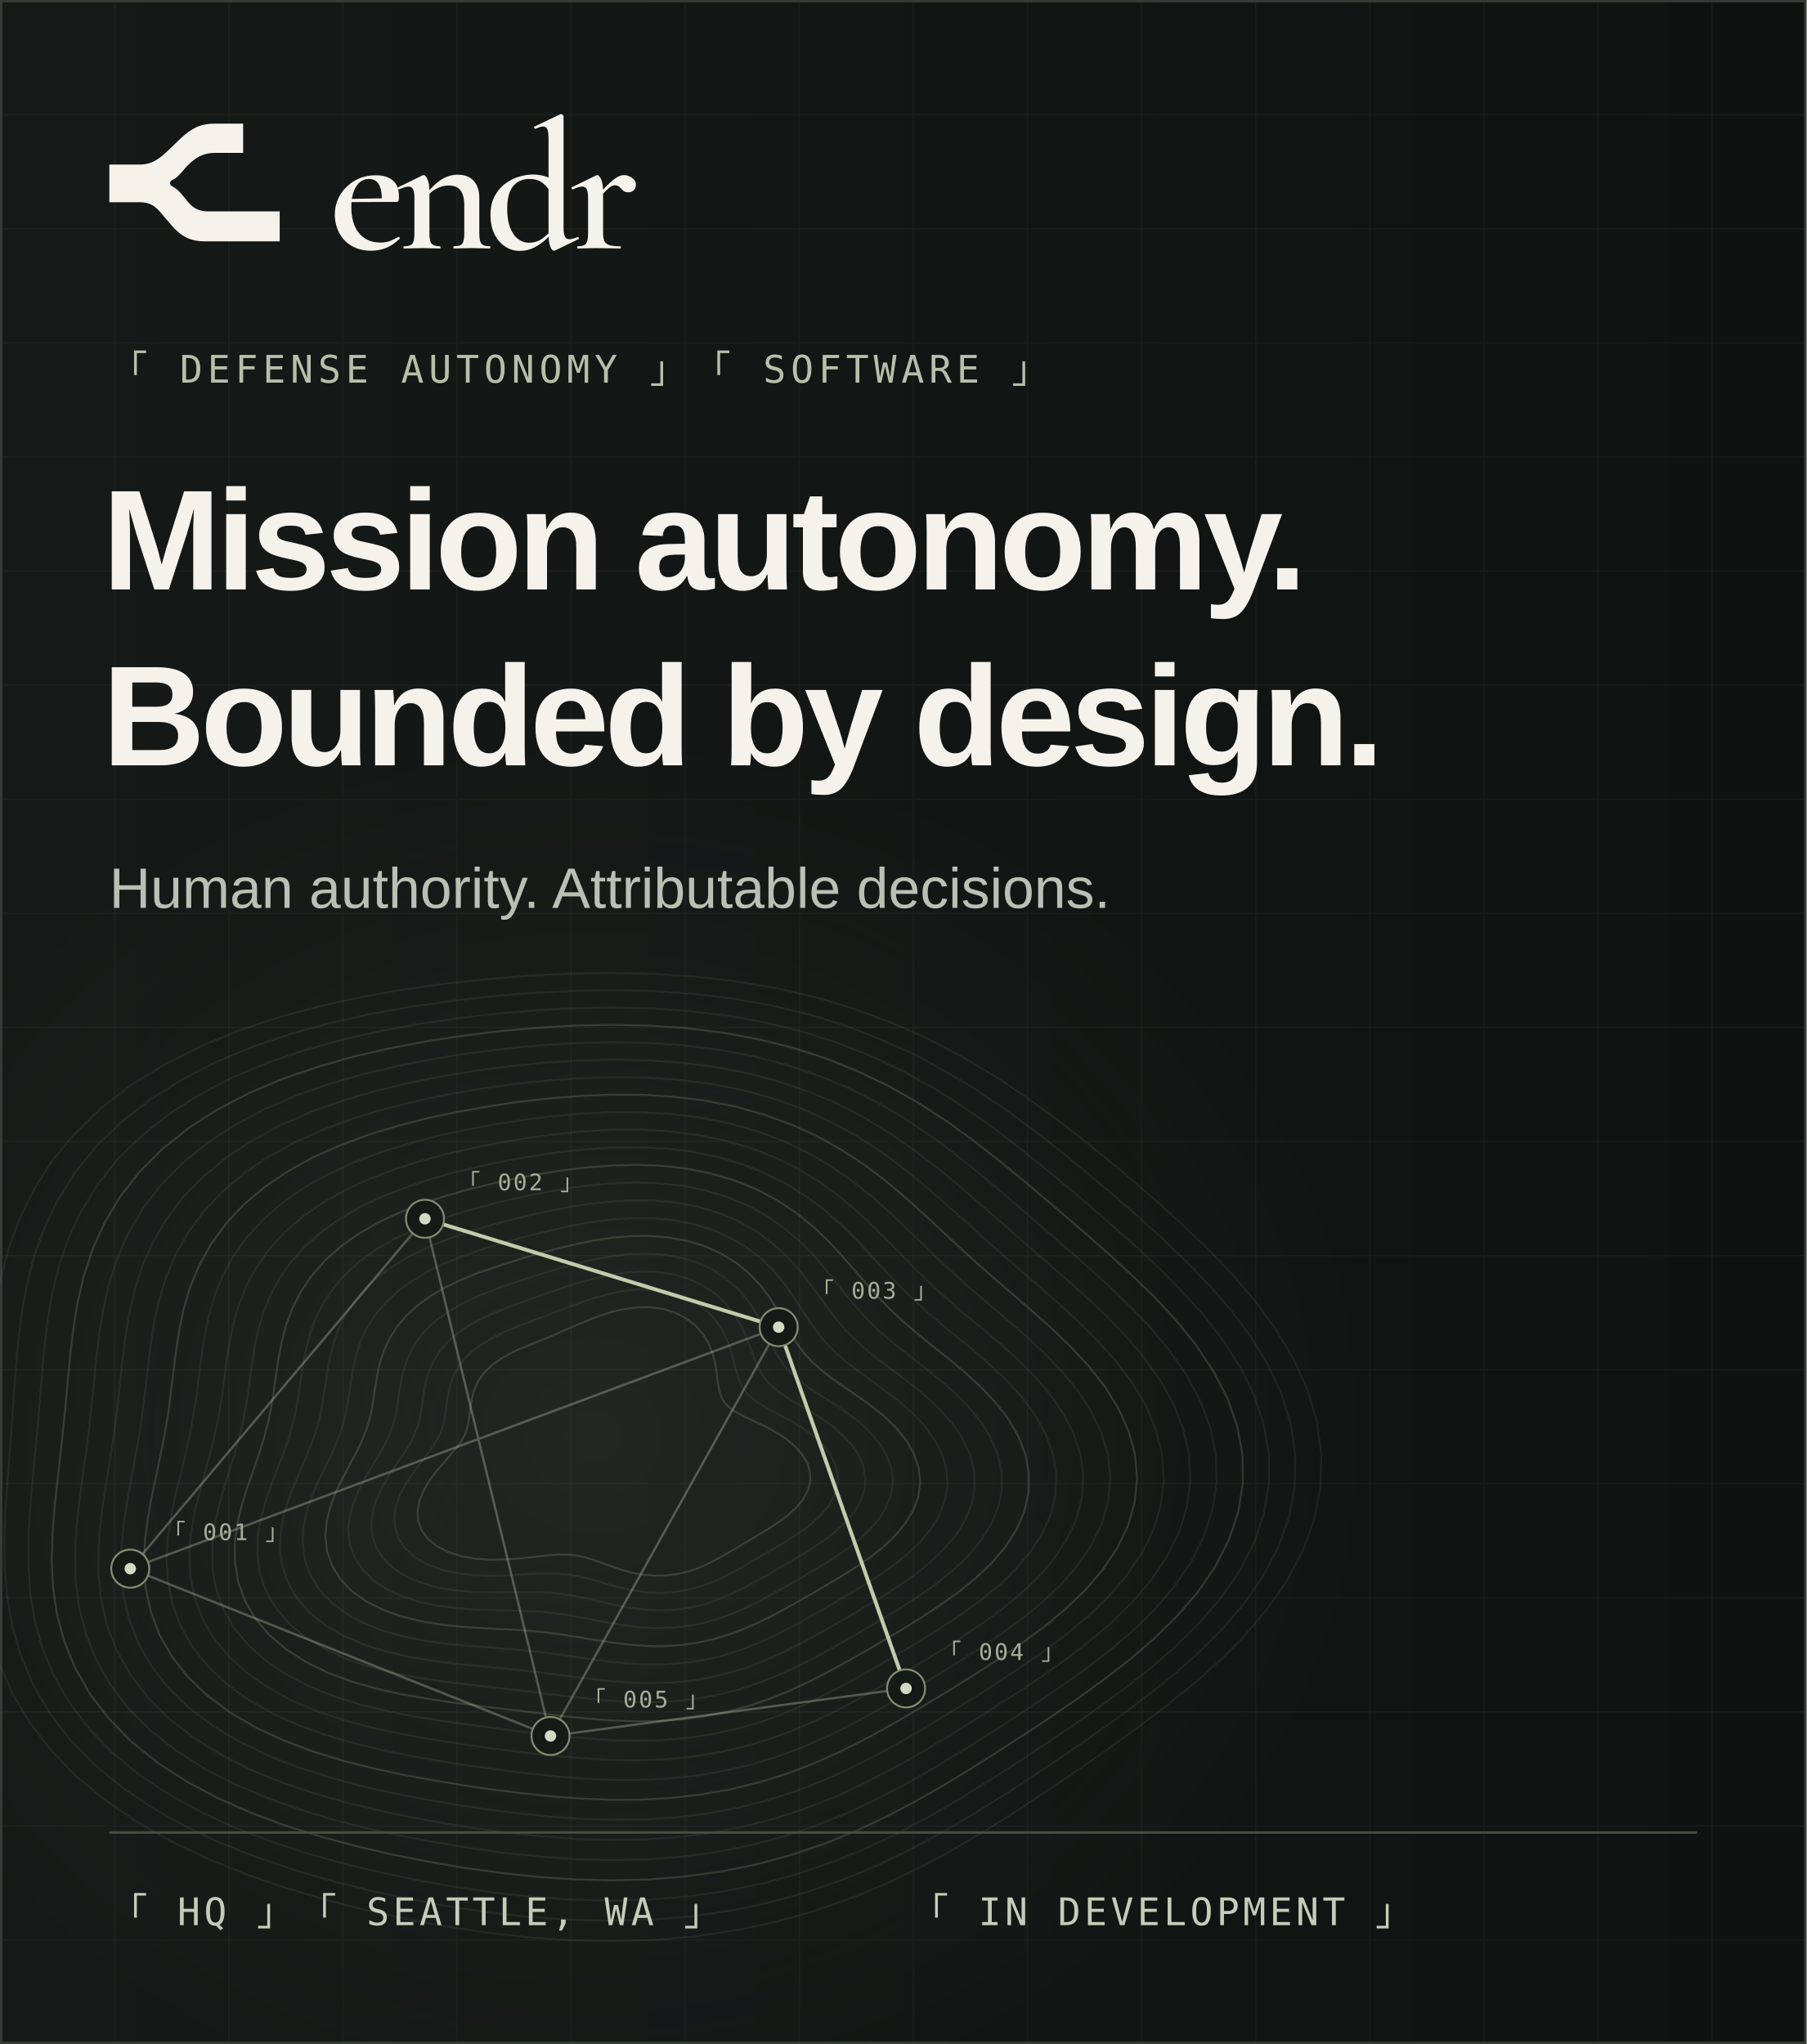
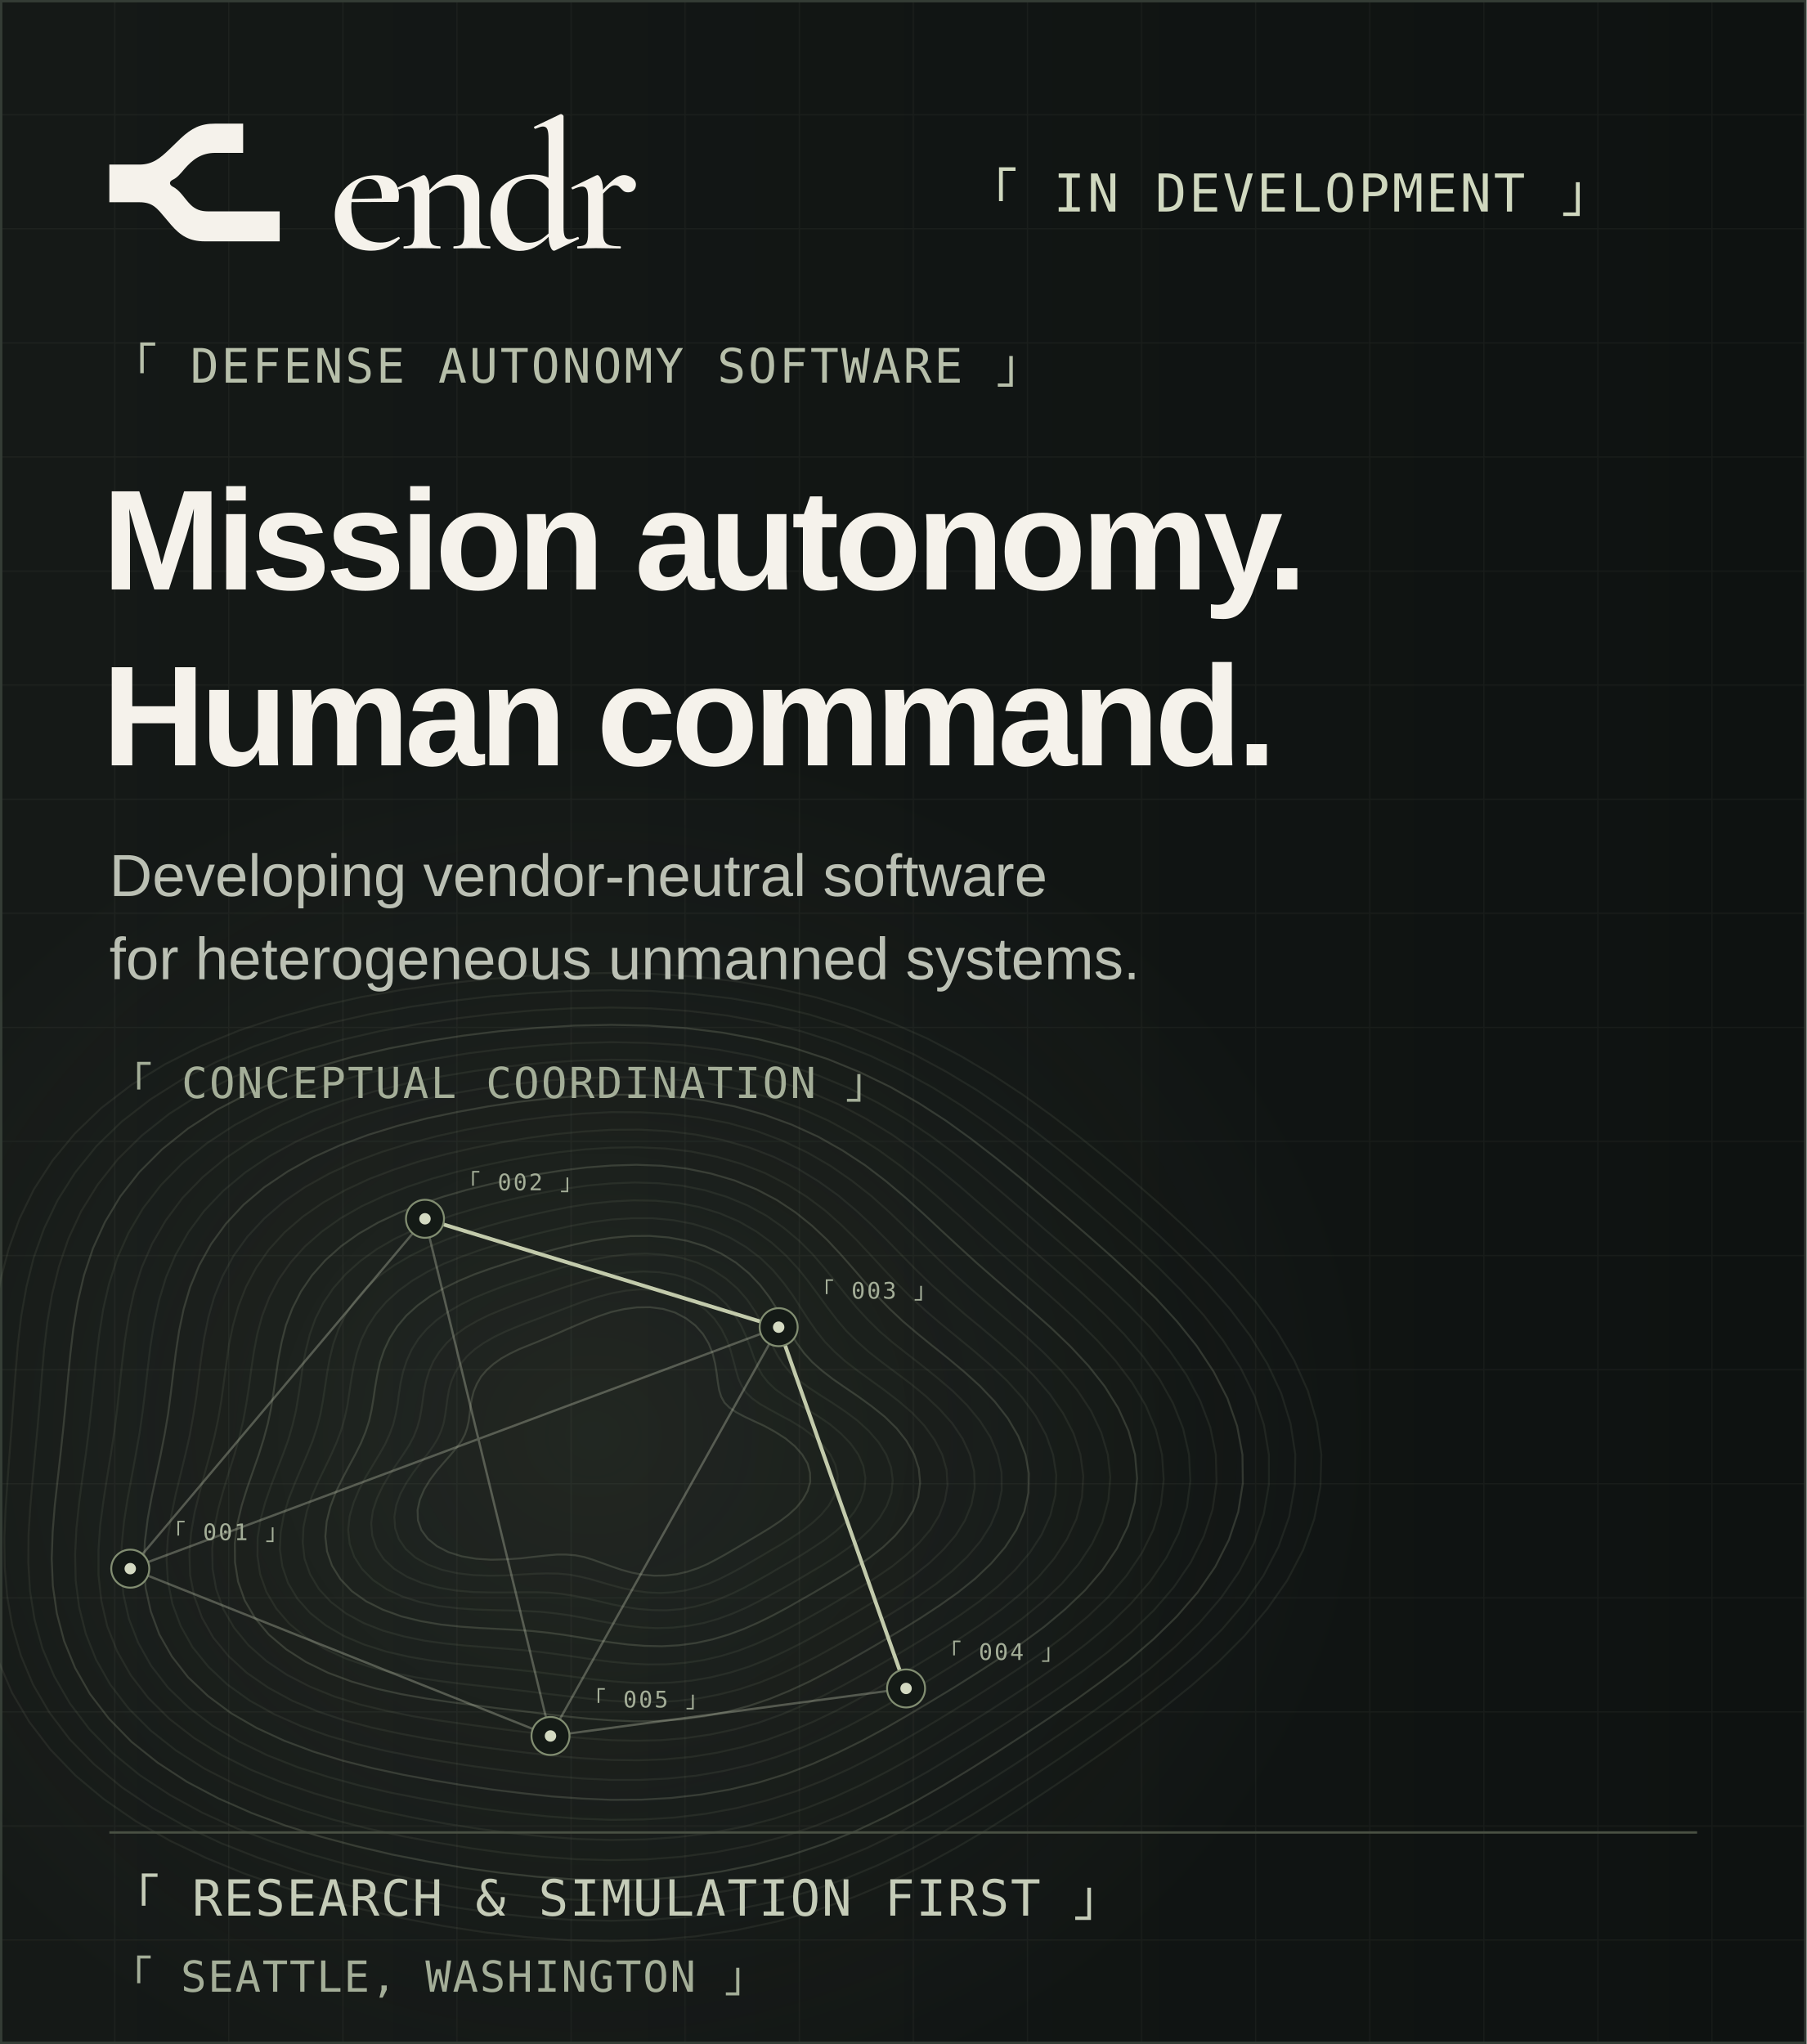
<svg xmlns="http://www.w3.org/2000/svg" width="760" height="860" viewBox="0 0 760 860" role="img" aria-labelledby="title desc">
  <defs>
    <linearGradient id="fade">
      <stop stop-color="#151917" />
      <stop offset="1" stop-color="#0e1211" />
    </linearGradient>
    <radialGradient id="wash">
      <stop stop-color="#7d8971" stop-opacity=".14" />
      <stop offset="1" stop-color="#7d8971" stop-opacity="0" />
    </radialGradient>
    <pattern id="grid" width="48" height="48" patternUnits="userSpaceOnUse">
      <path d="M48 0H0V48" fill="none" stroke="#e2e8d5" stroke-opacity=".045" />
    </pattern>
  </defs>
  <rect width="760" height="860" fill="url(#fade)" />
  <rect x=".5" y=".5" width="759" height="859" fill="url(#grid)" stroke="#343c35" />
  <g transform="translate(-110 360) scale(.80)">
    <ellipse cx="450" cy="305" rx="410" ry="370" fill="url(#wash)" />
    <polygon points="559.4,315.0 562.2,319.7 563.5,324.6 563.6,329.4 562.2,334.2 559.7,338.7 556.3,342.9 552.1,346.7 547.5,350.2 542.7,353.4 537.8,356.4 532.9,359.3 528.2,362.1 523.6,364.8 519.0,367.5 514.3,370.1 509.5,372.6 504.4,374.8 499.0,376.6 493.4,377.9 487.6,378.6 481.6,378.7 475.6,378.2 469.8,377.1 464.3,375.6 459.0,373.8 454.0,372.0 449.3,370.3 444.8,368.9 440.2,368.0 435.4,367.6 430.2,367.6 424.5,368.1 418.1,368.8 411.2,369.6 403.7,370.1 395.8,370.3 387.9,369.8 380.3,368.5 373.3,366.3 367.3,363.2 362.5,359.3 359.1,354.7 357.3,349.6 357.1,344.2 358.3,338.7 360.6,333.3 363.7,328.2 367.3,323.4 371.1,319.0 374.6,315.0 377.7,311.3 380.2,307.8 382.0,304.4 383.2,300.9 384.0,297.4 384.5,293.6 384.9,289.8 385.6,285.8 386.6,281.8 388.3,277.8 390.5,274.0 393.5,270.5 397.1,267.3 401.2,264.4 405.7,261.9 410.5,259.6 415.4,257.6 420.4,255.6 425.4,253.5 430.4,251.4 435.6,249.1 441.0,246.8 446.7,244.4 452.7,242.1 459.0,240.0 465.7,238.5 472.5,237.6 479.4,237.5 486.2,238.4 492.5,240.3 498.2,243.3 503.2,247.1 507.2,251.6 510.2,256.6 512.3,261.9 513.6,267.2 514.4,272.3 515.0,276.9 515.7,281.1 516.8,284.6 518.5,287.7 521.1,290.3 524.6,292.7 528.9,295.0 534.0,297.4 539.6,300.0 545.2,303.1 550.7,306.6 555.5,310.6 559.4,315.0" fill="none" stroke="#a4ad91" stroke-opacity="0.22" stroke-width="1" />
    <polygon points="574.2,315.0 576.8,320.4 578.1,325.9 577.8,331.4 576.2,336.8 573.3,341.9 569.4,346.6 564.7,351.0 559.5,355.0 554.0,358.6 548.5,362.1 543.0,365.3 537.6,368.5 532.4,371.5 527.1,374.6 521.7,377.5 516.2,380.3 510.5,382.8 504.4,384.8 498.1,386.4 491.5,387.4 484.8,387.8 478.1,387.5 471.5,386.6 465.1,385.3 459.0,383.7 453.2,382.0 447.6,380.4 442.1,379.1 436.6,378.1 430.9,377.6 424.8,377.5 418.2,377.7 411.0,378.1 403.3,378.6 395.0,378.7 386.5,378.4 378.0,377.4 369.9,375.6 362.4,372.8 356.0,369.2 350.9,364.7 347.3,359.5 345.3,353.7 344.9,347.7 345.9,341.6 348.1,335.6 351.2,329.9 354.8,324.5 358.5,319.6 362.1,315.0 365.2,310.7 367.7,306.6 369.5,302.6 370.8,298.6 371.6,294.4 372.2,290.1 372.8,285.6 373.6,281.0 374.9,276.4 376.9,271.8 379.6,267.5 383.0,263.4 387.2,259.6 391.9,256.3 397.1,253.3 402.6,250.6 408.3,248.2 414.1,245.9 420.0,243.7 426.0,241.4 432.1,239.1 438.4,236.7 444.9,234.3 451.8,232.1 459.0,230.2 466.5,228.8 474.2,228.1 481.9,228.3 489.4,229.4 496.4,231.6 502.9,234.7 508.5,238.8 513.2,243.6 516.9,248.9 519.7,254.5 521.7,260.1 523.2,265.5 524.5,270.5 525.8,275.0 527.6,278.9 529.9,282.4 533.1,285.5 537.2,288.4 542.1,291.2 547.6,294.2 553.6,297.4 559.6,301.1 565.2,305.3 570.2,309.9 574.2,315.0" fill="none" stroke="#a4ad91" stroke-opacity="0.1" stroke-width="1" />
    <polygon points="588.9,315.0 591.5,321.0 592.6,327.2 592.1,333.4 590.1,339.4 586.8,345.1 582.4,350.4 577.2,355.2 571.4,359.7 565.3,363.8 559.2,367.7 553.1,371.3 547.0,374.8 541.1,378.3 535.1,381.6 529.1,384.9 523.0,387.9 516.5,390.7 509.8,393.1 502.8,395.0 495.5,396.3 488.0,396.9 480.6,396.8 473.2,396.2 466.0,395.1 459.0,393.7 452.3,392.1 445.8,390.6 439.4,389.3 433.0,388.3 426.4,387.6 419.4,387.4 411.9,387.4 403.9,387.5 395.4,387.5 386.4,387.3 377.3,386.5 368.2,385.0 359.5,382.6 351.6,379.3 344.8,375.1 339.3,370.0 335.5,364.2 333.3,357.8 332.7,351.2 333.6,344.5 335.8,337.9 338.8,331.6 342.3,325.7 346.0,320.1 349.5,315.0 352.6,310.2 355.1,305.5 356.9,300.9 358.2,296.3 359.1,291.5 359.8,286.6 360.5,281.5 361.6,276.2 363.2,271.0 365.5,265.8 368.6,260.9 372.5,256.2 377.2,251.9 382.5,248.1 388.4,244.7 394.7,241.6 401.2,238.9 407.9,236.3 414.6,233.9 421.5,231.5 428.5,229.0 435.7,226.6 443.2,224.3 450.9,222.2 459.0,220.4 467.3,219.2 475.8,218.7 484.3,219.1 492.5,220.4 500.4,222.8 507.5,226.3 513.9,230.6 519.3,235.7 523.7,241.2 527.2,247.1 529.9,253.0 532.1,258.7 534.0,264.0 536.0,268.9 538.4,273.2 541.5,277.1 545.3,280.7 549.9,284.0 555.3,287.4 561.3,290.9 567.7,294.8 574.0,299.1 579.8,304.0 584.9,309.3 588.9,315.0" fill="none" stroke="#a4ad91" stroke-opacity="0.1" stroke-width="1" />
    <polygon points="603.6,315.0 606.1,321.7 607.0,328.5 606.3,335.3 603.9,341.9 600.2,348.2 595.3,354.1 589.6,359.5 583.2,364.4 576.6,369.0 569.8,373.3 563.0,377.3 556.4,381.2 549.8,385.0 543.2,388.6 536.5,392.2 529.7,395.6 522.6,398.7 515.2,401.4 507.5,403.6 499.5,405.1 491.3,406.0 483.1,406.3 474.9,405.9 466.8,405.0 459.0,403.7 451.4,402.3 444.0,400.8 436.7,399.5 429.4,398.5 421.9,397.7 414.0,397.3 405.7,397.0 396.8,396.8 387.5,396.5 377.9,395.8 368.0,394.6 358.4,392.6 349.2,389.7 340.8,385.8 333.6,380.9 327.9,375.2 323.8,368.8 321.4,361.9 320.6,354.6 321.4,347.4 323.5,340.2 326.4,333.3 329.8,326.8 333.5,320.7 336.9,315.0 340.0,309.6 342.4,304.3 344.3,299.2 345.6,293.9 346.6,288.6 347.3,283.0 348.2,277.3 349.5,271.4 351.4,265.6 354.0,259.8 357.5,254.2 361.9,249.0 367.2,244.2 373.2,239.9 379.8,236.1 386.8,232.6 394.1,229.6 401.6,226.7 409.3,224.1 417.1,221.6 425.0,219.1 433.1,216.6 441.4,214.4 450.1,212.3 459.0,210.7 468.2,209.6 477.4,209.3 486.7,209.9 495.7,211.5 504.3,214.1 512.2,217.8 519.2,222.4 525.3,227.7 530.4,233.5 534.6,239.7 538.0,245.8 540.9,251.8 543.6,257.5 546.3,262.7 549.4,267.5 553.0,271.8 557.5,275.8 562.7,279.7 568.6,283.6 575.1,287.7 581.8,292.2 588.4,297.1 594.4,302.6 599.6,308.6 603.6,315.0" fill="none" stroke="#a4ad91" stroke-opacity="0.1" stroke-width="1" />
    <polygon points="618.3,315.0 620.7,322.4 621.4,329.9 620.4,337.3 617.7,344.5 613.5,351.3 608.2,357.7 601.9,363.7 595.0,369.1 587.7,374.1 580.3,378.8 572.9,383.2 565.6,387.5 558.4,391.6 551.2,395.7 543.9,399.6 536.4,403.3 528.7,406.7 520.6,409.7 512.2,412.2 503.5,414.1 494.6,415.3 485.6,415.8 476.6,415.6 467.7,414.9 459.0,413.8 450.5,412.5 442.2,411.1 434.0,409.8 425.8,408.7 417.3,407.8 408.6,407.2 399.4,406.7 389.7,406.2 379.7,405.5 369.3,404.4 358.8,402.6 348.6,400.1 338.9,396.6 330.1,392.2 322.5,386.8 316.5,380.5 312.1,373.4 309.5,365.9 308.6,358.1 309.3,350.2 311.2,342.5 314.0,335.0 317.4,327.9 320.9,321.3 324.3,315.0 327.3,309.0 329.7,303.2 331.6,297.4 332.9,291.6 333.9,285.6 334.8,279.4 335.9,273.1 337.3,266.6 339.5,260.1 342.5,253.7 346.4,247.6 351.3,241.8 357.2,236.5 363.8,231.7 371.1,227.4 378.9,223.6 387.0,220.2 395.4,217.2 404.0,214.4 412.6,211.7 421.5,209.1 430.5,206.7 439.7,204.5 449.2,202.5 459.0,201.0 469.0,200.1 479.1,200.0 489.1,200.8 498.9,202.6 508.2,205.4 516.8,209.3 524.6,214.1 531.4,219.7 537.2,225.8 542.1,232.2 546.2,238.7 549.9,245.0 553.2,251.0 556.6,256.5 560.4,261.7 564.7,266.4 569.8,270.9 575.5,275.3 582.0,279.8 588.9,284.5 595.9,289.6 602.8,295.1 609.1,301.3 614.3,307.9 618.3,315.0" fill="none" stroke="#a4ad91" stroke-opacity="0.22" stroke-width="1" />
    <polygon points="633.0,315.0 635.3,323.0 635.8,331.2 634.4,339.2 631.4,347.0 626.8,354.5 620.9,361.4 614.1,367.8 606.7,373.8 598.8,379.2 590.8,384.3 582.8,389.1 574.9,393.8 567.1,398.3 559.2,402.7 551.3,406.9 543.2,411.0 534.8,414.7 526.0,418.1 516.9,420.9 507.5,423.1 497.9,424.5 488.1,425.3 478.3,425.4 468.6,424.9 459.0,424.0 449.6,422.8 440.4,421.4 431.3,420.1 422.1,418.9 412.8,417.9 403.2,417.1 393.1,416.3 382.7,415.5 371.8,414.4 360.8,412.9 349.7,410.6 338.9,407.6 328.7,403.6 319.5,398.6 311.5,392.5 305.2,385.7 300.6,378.0 297.7,369.9 296.7,361.5 297.1,353.1 298.9,344.7 301.6,336.7 304.9,329.1 308.4,321.9 311.7,315.0 314.6,308.4 317.0,302.0 318.8,295.6 320.2,289.2 321.2,282.6 322.2,275.8 323.4,268.8 325.1,261.7 327.5,254.6 330.9,247.6 335.3,240.9 340.7,234.6 347.1,228.8 354.4,223.5 362.4,218.8 371.0,214.6 380.0,211.0 389.2,207.7 398.6,204.7 408.2,201.9 418.0,199.3 427.9,196.9 438.0,194.7 448.4,192.8 459.0,191.4 469.8,190.7 480.7,190.7 491.5,191.7 502.0,193.7 512.1,196.8 521.4,200.9 529.9,205.9 537.5,211.7 544.0,218.0 549.6,224.7 554.5,231.4 558.8,238.1 562.9,244.4 567.0,250.3 571.5,255.9 576.5,261.0 582.1,266.0 588.5,270.9 595.4,275.9 602.7,281.2 610.1,286.9 617.3,293.1 623.7,299.9 629.0,307.3 633.0,315.0" fill="none" stroke="#a4ad91" stroke-opacity="0.1" stroke-width="1" />
    <polygon points="647.6,315.0 649.8,323.7 650.1,332.5 648.4,341.2 645.0,349.6 640.0,357.6 633.6,365.0 626.3,372.0 618.3,378.4 609.8,384.3 601.3,389.8 592.7,395.0 584.1,400.1 575.7,404.9 567.2,409.7 558.7,414.3 549.9,418.7 540.9,422.8 531.5,426.5 521.7,429.6 511.6,432.1 501.2,433.9 490.6,434.9 480.0,435.2 469.4,435.0 459.0,434.2 448.7,433.1 438.6,431.8 428.6,430.5 418.5,429.2 408.2,428.1 397.7,427.0 386.9,426.0 375.6,424.8 364.0,423.3 352.3,421.3 340.6,418.6 329.2,415.0 318.5,410.5 308.9,404.9 300.6,398.3 293.9,390.8 289.0,382.6 286.0,373.9 284.7,364.9 285.1,355.9 286.7,347.0 289.3,338.4 292.5,330.2 295.8,322.4 299.0,315.0 301.9,307.8 304.2,300.8 306.0,293.9 307.3,286.8 308.4,279.6 309.5,272.2 310.9,264.5 312.8,256.8 315.5,249.1 319.2,241.5 324.1,234.2 330.0,227.3 337.0,221.0 345.0,215.3 353.8,210.2 363.1,205.7 372.9,201.7 383.0,198.2 393.4,195.0 403.8,192.1 414.5,189.5 425.3,187.1 436.3,184.9 447.5,183.1 459.0,181.9 470.6,181.3 482.3,181.5 493.9,182.6 505.2,184.8 516.0,188.1 526.1,192.4 535.3,197.7 543.5,203.7 550.8,210.3 557.2,217.2 562.8,224.2 567.9,231.1 572.7,237.7 577.5,244.0 582.6,250.0 588.3,255.6 594.5,261.1 601.4,266.5 608.9,272.1 616.6,277.9 624.4,284.3 631.7,291.2 638.3,298.6 643.7,306.6 647.6,315.0" fill="none" stroke="#a4ad91" stroke-opacity="0.1" stroke-width="1" />
    <polygon points="662.2,315.0 664.2,324.3 664.3,333.8 662.3,343.1 658.5,352.1 653.1,360.6 646.2,368.7 638.4,376.1 629.8,383.0 620.8,389.3 611.6,395.3 602.5,400.9 593.3,406.3 584.3,411.6 575.2,416.7 566.1,421.7 556.7,426.4 547.0,430.9 537.0,434.9 526.5,438.4 515.6,441.2 504.5,443.3 493.2,444.6 481.7,445.2 470.3,445.1 459.0,444.5 447.8,443.5 436.8,442.2 425.8,440.9 414.8,439.5 403.7,438.2 392.3,436.9 380.6,435.6 368.6,434.1 356.3,432.2 343.8,429.7 331.5,426.5 319.6,422.4 308.5,417.3 298.4,411.2 289.7,404.0 282.8,396.0 277.6,387.2 274.3,377.9 272.9,368.3 273.0,358.7 274.5,349.3 277.0,340.1 280.0,331.4 283.2,323.0 286.3,315.0 289.1,307.3 291.3,299.7 293.1,292.1 294.4,284.4 295.6,276.6 296.7,268.5 298.3,260.3 300.4,251.9 303.4,243.5 307.5,235.3 312.8,227.5 319.3,220.1 327.0,213.2 335.6,207.0 345.1,201.5 355.3,196.7 365.9,192.5 376.9,188.7 388.1,185.4 399.5,182.4 411.0,179.7 422.7,177.3 434.6,175.2 446.7,173.5 459.0,172.4 471.4,171.9 483.9,172.3 496.3,173.6 508.3,176.0 519.8,179.5 530.7,184.0 540.6,189.4 549.6,195.7 557.7,202.5 564.8,209.6 571.1,216.9 576.9,224.1 582.5,231.1 588.0,237.7 593.9,244.1 600.1,250.2 607.0,256.1 614.5,262.0 622.4,268.2 630.5,274.7 638.6,281.6 646.2,289.2 652.9,297.3 658.4,305.9 662.2,315.0" fill="none" stroke="#a4ad91" stroke-opacity="0.1" stroke-width="1" />
    <polygon points="676.8,315.0 678.6,325.0 678.4,335.1 676.2,345.0 672.0,354.6 666.1,363.7 658.8,372.2 650.4,380.2 641.3,387.5 631.7,394.3 622.0,400.7 612.2,406.8 602.5,412.6 592.9,418.2 583.2,423.7 573.5,429.0 563.5,434.2 553.2,439.0 542.5,443.4 531.3,447.2 519.8,450.3 507.9,452.7 495.7,454.3 483.5,455.1 471.2,455.3 459.0,454.8 446.9,453.9 435.0,452.7 423.1,451.3 411.2,449.8 399.1,448.4 386.9,446.8 374.3,445.2 361.5,443.3 348.5,441.0 335.4,438.1 322.5,434.4 310.1,429.8 298.4,424.1 288.0,417.4 278.9,409.7 271.7,401.1 266.2,391.7 262.7,381.8 261.1,371.7 261.0,361.6 262.3,351.5 264.6,341.8 267.5,332.5 270.6,323.6 273.6,315.0 276.2,306.7 278.4,298.5 280.1,290.3 281.4,282.0 282.6,273.5 283.9,264.8 285.6,255.9 287.9,246.9 291.3,238.0 295.8,229.2 301.6,220.7 308.6,212.8 316.9,205.4 326.2,198.8 336.5,192.9 347.4,187.8 358.9,183.3 370.8,179.3 382.9,175.8 395.2,172.8 407.6,170.0 420.2,167.6 432.9,165.6 445.9,164.0 459.0,163.0 472.2,162.6 485.5,163.1 498.6,164.6 511.4,167.2 523.7,170.8 535.3,175.5 546.0,181.1 555.8,187.6 564.5,194.6 572.4,202.0 579.5,209.6 586.1,217.1 592.4,224.4 598.6,231.4 605.1,238.1 612.1,244.7 619.6,251.1 627.6,257.6 636.0,264.3 644.5,271.4 652.9,279.0 660.7,287.2 667.5,295.9 673.0,305.3 676.8,315.0" fill="none" stroke="#a4ad91" stroke-opacity="0.22" stroke-width="1" />
    <polygon points="691.3,315.0 693.0,325.7 692.5,336.4 689.9,346.9 685.3,357.1 679.0,366.7 671.2,375.8 662.3,384.3 652.7,392.1 642.6,399.3 632.3,406.1 622.0,412.6 611.7,418.8 601.5,424.8 591.2,430.7 580.9,436.4 570.3,441.9 559.4,447.1 548.0,451.9 536.2,456.1 523.9,459.5 511.2,462.2 498.3,464.1 485.2,465.2 472.1,465.5 459.0,465.2 446.0,464.3 433.1,463.2 420.3,461.7 407.5,460.2 394.6,458.5 381.5,456.7 368.1,454.8 354.5,452.6 340.8,449.8 327.0,446.5 313.5,442.3 300.6,437.1 288.5,430.9 277.6,423.6 268.2,415.3 260.6,406.1 254.9,396.2 251.2,385.8 249.3,375.1 249.1,364.4 250.2,353.8 252.3,343.5 255.0,333.7 257.9,324.2 260.8,315.0 263.3,306.1 265.4,297.3 267.0,288.5 268.4,279.6 269.6,270.5 271.0,261.1 272.8,251.6 275.4,242.0 279.1,232.4 284.0,223.0 290.3,214.0 297.9,205.5 306.8,197.7 316.8,190.6 327.9,184.3 339.6,178.9 352.0,174.1 364.7,169.9 377.7,166.3 390.8,163.2 404.2,160.4 417.6,158.0 431.3,156.0 445.0,154.5 459.0,153.6 473.1,153.4 487.1,154.0 501.0,155.6 514.6,158.4 527.6,162.2 539.9,167.0 551.4,172.9 561.9,179.5 571.5,186.7 580.1,194.4 588.0,202.2 595.3,210.0 602.3,217.6 609.3,225.0 616.5,232.2 624.1,239.2 632.2,246.1 640.7,253.1 649.6,260.4 658.5,268.1 667.2,276.3 675.2,285.2 682.1,294.6 687.6,304.6 691.3,315.0" fill="none" stroke="#a4ad91" stroke-opacity="0.1" stroke-width="1" />
    <polygon points="705.7,315.0 707.2,326.3 706.5,337.6 703.6,348.8 698.6,359.5 691.8,369.8 683.6,379.4 674.2,388.3 664.0,396.6 653.4,404.3 642.6,411.5 631.7,418.4 620.9,425.0 610.1,431.4 599.3,437.7 588.3,443.9 577.1,449.8 565.6,455.3 553.6,460.4 541.0,465.0 528.0,468.8 514.6,471.8 500.9,474.0 487.0,475.3 473.0,475.8 459.0,475.6 445.1,474.8 431.3,473.7 417.6,472.2 403.8,470.5 390.0,468.7 376.1,466.6 361.9,464.4 347.5,461.7 333.1,458.6 318.7,454.8 304.6,450.1 291.1,444.4 278.6,437.6 267.3,429.8 257.6,420.9 249.6,411.2 243.7,400.7 239.7,389.7 237.5,378.5 237.1,367.2 238.0,356.1 239.9,345.2 242.5,334.8 245.2,324.7 247.9,315.0 250.3,305.5 252.3,296.1 253.9,286.7 255.2,277.1 256.5,267.4 257.9,257.4 260.0,247.2 262.9,237.0 266.9,226.7 272.2,216.8 278.9,207.2 287.1,198.2 296.7,189.9 307.5,182.4 319.3,175.8 331.8,170.0 345.0,165.0 358.6,160.6 372.5,156.9 386.6,153.7 400.8,150.9 415.1,148.5 429.6,146.5 444.2,145.1 459.0,144.2 473.9,144.1 488.7,144.9 503.4,146.7 517.7,149.6 531.5,153.5 544.6,158.5 556.8,164.5 568.1,171.4 578.4,178.8 587.8,186.7 596.4,194.7 604.5,202.8 612.3,210.8 620.0,218.6 627.9,226.2 636.2,233.6 644.8,241.1 653.9,248.6 663.2,256.5 672.5,264.8 681.4,273.7 689.6,283.2 696.6,293.3 702.1,303.9 705.7,315.0" fill="none" stroke="#a4ad91" stroke-opacity="0.1" stroke-width="1" />
    <polygon points="720.1,315.0 721.4,326.9 720.4,338.9 717.2,350.6 711.8,362.0 704.6,372.8 695.9,382.9 686.0,392.3 675.3,401.1 664.2,409.2 652.8,416.9 641.4,424.2 630.0,431.2 618.7,438.1 607.3,444.8 595.8,451.3 584.0,457.6 571.8,463.6 559.2,469.1 545.9,474.0 532.2,478.1 518.0,481.4 503.5,483.9 488.7,485.4 473.9,486.1 459.0,486.1 444.2,485.4 429.5,484.2 414.8,482.7 400.2,480.8 385.5,478.8 370.7,476.5 355.7,473.9 340.6,470.9 325.5,467.3 310.4,463.0 295.8,457.8 281.8,451.6 268.7,444.3 257.0,435.9 247.0,426.5 238.7,416.2 232.5,405.1 228.2,393.6 225.8,381.8 225.1,370.0 225.8,358.3 227.6,347.0 229.9,335.9 232.5,325.3 235.0,315.0 237.3,304.9 239.1,294.9 240.7,284.9 242.0,274.7 243.3,264.3 244.9,253.6 247.1,242.8 250.2,231.9 254.6,221.1 260.3,210.5 267.6,200.4 276.4,190.9 286.6,182.1 298.1,174.2 310.7,167.2 324.1,161.1 338.1,155.9 352.6,151.4 367.4,147.5 382.3,144.2 397.4,141.4 412.6,139.0 427.9,137.1 443.4,135.7 459.0,134.9 474.6,135.0 490.3,135.9 505.7,137.8 520.8,140.7 535.4,144.8 549.2,150.0 562.2,156.2 574.3,163.2 585.4,170.9 595.6,178.9 605.0,187.3 613.8,195.7 622.4,204.0 630.8,212.1 639.4,220.1 648.3,228.0 657.6,236.0 667.1,244.1 676.9,252.6 686.5,261.5 695.7,271.0 704.1,281.2 711.2,291.9 716.6,303.3 720.1,315.0" fill="none" stroke="#a4ad91" stroke-opacity="0.1" stroke-width="1" />
    <polygon points="734.4,315.0 735.5,327.6 734.2,340.2 730.7,352.5 724.9,364.4 717.3,375.7 708.1,386.4 697.7,396.3 686.6,405.6 674.9,414.2 663.0,422.3 651.1,430.0 639.2,437.5 627.3,444.7 615.4,451.8 603.3,458.8 590.9,465.5 578.1,471.8 564.8,477.7 550.9,483.0 536.4,487.5 521.5,491.1 506.1,493.8 490.5,495.6 474.8,496.5 459.0,496.6 443.3,495.9 427.6,494.8 412.1,493.1 396.5,491.2 380.9,488.9 365.3,486.3 349.5,483.4 333.7,480.0 317.8,476.0 302.2,471.2 287.0,465.5 272.5,458.8 259.0,451.0 246.9,442.0 236.4,432.1 227.9,421.2 221.3,409.6 216.8,397.5 214.1,385.2 213.2,372.8 213.7,360.6 215.2,348.7 217.3,337.1 219.7,325.9 222.0,315.0 224.1,304.3 225.9,293.7 227.3,283.0 228.6,272.2 230.0,261.1 231.7,249.9 234.1,238.4 237.5,226.9 242.3,215.4 248.5,204.3 256.3,193.6 265.6,183.6 276.5,174.4 288.8,166.1 302.1,158.7 316.4,152.3 331.3,146.8 346.6,142.1 362.3,138.1 378.1,134.8 394.1,131.9 410.1,129.5 426.3,127.7 442.6,126.4 459.0,125.7 475.4,125.8 491.8,126.8 508.1,128.8 523.9,131.9 539.3,136.2 553.9,141.5 567.7,147.8 580.5,155.0 592.4,162.8 603.4,171.2 613.6,179.8 623.2,188.4 632.5,197.1 641.7,205.6 651.0,214.1 660.5,222.4 670.3,230.9 680.4,239.6 690.5,248.6 700.5,258.2 710.0,268.4 718.5,279.2 725.6,290.6 731.0,302.6 734.4,315.0" fill="none" stroke="#a4ad91" stroke-opacity="0.22" stroke-width="1" />
    <polygon points="748.6,315.0 749.5,328.2 748.0,341.4 744.1,354.4 738.0,366.8 729.9,378.7 720.3,389.9 709.4,400.3 697.8,410.0 685.6,419.1 673.2,427.6 660.7,435.8 648.3,443.7 635.9,451.4 623.5,458.9 610.8,466.3 597.9,473.4 584.4,480.2 570.5,486.4 555.9,492.1 540.7,496.9 524.9,500.9 508.8,503.9 492.3,505.9 475.7,506.9 459.0,507.1 442.4,506.5 425.8,505.3 409.3,503.6 392.8,501.5 376.4,499.0 359.9,496.1 343.4,492.9 326.8,489.1 310.3,484.6 294.0,479.4 278.2,473.2 263.2,465.9 249.3,457.6 236.8,448.1 225.9,437.6 217.0,426.1 210.2,414.0 205.3,401.4 202.4,388.5 201.3,375.6 201.5,362.9 202.7,350.4 204.6,338.3 206.8,326.5 208.9,315.0 210.9,303.7 212.5,292.5 213.9,281.2 215.2,269.7 216.6,258.0 218.5,246.1 221.1,234.0 224.8,221.8 229.9,209.8 236.6,198.0 244.9,186.8 254.9,176.3 266.5,166.6 279.5,157.9 293.6,150.2 308.7,143.6 324.4,137.8 340.7,133.0 357.2,128.9 373.9,125.4 390.7,122.5 407.6,120.2 424.7,118.3 441.8,117.1 459.0,116.5 476.2,116.7 493.4,117.8 510.4,119.9 527.1,123.1 543.2,127.5 558.6,132.9 573.2,139.4 586.8,146.8 599.5,154.8 611.2,163.3 622.2,172.2 632.6,181.2 642.7,190.1 652.6,199.1 662.6,208.0 672.7,216.8 683.1,225.8 693.7,235.1 704.2,244.7 714.5,254.9 724.2,265.7 732.9,277.2 740.1,289.3 745.4,302.0 748.6,315.0" fill="none" stroke="#a4ad91" stroke-opacity="0.1" stroke-width="1" />
    <polygon points="762.8,315.0 763.5,328.9 761.7,342.7 757.4,356.2 750.9,369.2 742.4,381.7 732.3,393.3 721.0,404.3 708.9,414.4 696.3,424.0 683.4,433.0 670.4,441.6 657.5,449.9 644.6,458.0 631.6,466.0 618.4,473.8 604.8,481.3 590.8,488.5 576.2,495.2 560.9,501.2 544.9,506.4 528.4,510.7 511.4,514.0 494.1,516.2 476.6,517.4 459.0,517.7 441.4,517.2 423.9,515.9 406.5,514.1 389.2,511.8 371.9,509.1 354.6,505.9 337.2,502.3 319.9,498.1 302.8,493.2 285.9,487.5 269.5,480.8 254.0,473.0 239.6,464.1 226.7,454.1 215.5,443.0 206.3,431.1 199.1,418.4 193.9,405.3 190.8,391.9 189.3,378.4 189.3,365.1 190.2,352.1 191.9,339.4 193.8,327.1 195.8,315.0 197.6,303.1 199.1,291.2 200.4,279.3 201.7,267.2 203.2,254.8 205.2,242.3 208.0,229.5 212.0,216.7 217.5,204.1 224.7,191.8 233.5,180.0 244.2,169.0 256.4,158.9 270.2,149.8 285.1,141.8 301.0,134.8 317.6,128.9 334.7,123.9 352.1,119.6 369.7,116.1 387.4,113.2 405.2,110.8 423.1,109.0 441.0,107.8 459.0,107.3 477.0,107.6 495.0,108.8 512.8,111.0 530.2,114.3 547.1,118.8 563.3,124.3 578.7,130.9 593.1,138.5 606.6,146.7 619.1,155.5 630.9,164.6 642.1,173.8 652.9,183.2 663.6,192.5 674.2,201.8 685.0,211.2 695.9,220.7 707.0,230.5 718.0,240.8 728.6,251.6 738.4,263.1 747.2,275.2 754.4,288.0 759.7,301.3 762.8,315.0" fill="none" stroke="#a4ad91" stroke-opacity="0.1" stroke-width="1" />
    <polygon points="776.9,315.0 777.3,329.5 775.2,343.9 770.6,358.0 763.8,371.6 754.9,384.6 744.4,396.8 732.6,408.2 720.0,418.9 706.9,428.9 693.5,438.3 680.1,447.4 666.7,456.2 653.3,464.7 639.7,473.1 626.0,481.4 611.9,489.3 597.2,496.9 581.9,504.0 565.9,510.4 549.2,516.0 531.9,520.6 514.1,524.1 495.9,526.5 477.5,527.9 459.0,528.3 440.5,527.8 422.1,526.5 403.8,524.6 385.5,522.1 367.4,519.1 349.2,515.7 331.1,511.7 313.1,507.1 295.3,501.7 277.8,495.5 260.9,488.3 244.9,480.1 230.0,470.6 216.7,460.1 205.1,448.5 195.5,436.0 188.0,422.8 182.6,409.2 179.1,395.2 177.3,381.2 177.0,367.4 177.7,353.8 179.1,340.6 180.8,327.7 182.6,315.0 184.2,302.5 185.6,290.0 186.9,277.4 188.1,264.7 189.7,251.7 191.8,238.4 194.9,225.0 199.2,211.6 205.1,198.4 212.7,185.5 222.2,173.2 233.5,161.7 246.4,151.2 260.9,141.7 276.7,133.4 293.4,126.1 310.9,120.0 328.9,114.8 347.1,110.5 365.6,106.9 384.1,103.9 402.7,101.6 421.4,99.8 440.2,98.6 459.0,98.1 477.8,98.5 496.6,99.7 515.1,102.0 533.3,105.4 551.0,110.0 568.0,115.7 584.2,122.4 599.4,130.1 613.7,138.5 627.1,147.5 639.7,156.9 651.7,166.5 663.3,176.2 674.6,185.9 685.9,195.7 697.3,205.5 708.8,215.6 720.3,226.0 731.7,236.9 742.6,248.3 752.6,260.4 761.5,273.2 768.7,286.7 774.0,300.7 776.9,315.0" fill="none" stroke="#a4ad91" stroke-opacity="0.1" stroke-width="1" />
    <polygon points="790.9,315.0 791.1,330.1 788.7,345.1 783.8,359.8 776.6,374.0 767.3,387.5 756.3,400.2 744.1,412.1 731.1,423.3 717.5,433.7 703.7,443.7 689.8,453.2 675.9,462.4 662.0,471.4 647.9,480.3 633.6,489.0 618.9,497.4 603.6,505.4 587.7,512.9 571.0,519.7 553.5,525.6 535.4,530.5 516.8,534.3 497.7,536.9 478.4,538.5 459.0,538.9 439.6,538.4 420.2,537.1 401.0,535.0 381.9,532.4 362.9,529.1 343.9,525.4 325.1,521.0 306.3,516.0 287.8,510.2 269.8,503.5 252.3,495.8 235.8,487.1 220.5,477.1 206.7,466.1 194.8,453.9 184.8,440.9 177.0,427.2 171.2,413.0 167.4,398.6 165.3,384.1 164.7,369.7 165.2,355.6 166.3,341.8 167.8,328.3 169.3,315.0 170.7,301.9 172.0,288.8 173.2,275.5 174.5,262.1 176.1,248.5 178.4,234.6 181.7,220.6 186.4,206.5 192.7,192.7 200.8,179.2 210.8,166.4 222.8,154.4 236.4,143.5 251.7,133.6 268.3,125.0 285.8,117.5 304.2,111.2 323.0,105.8 342.1,101.4 361.5,97.7 380.9,94.7 400.3,92.3 419.8,90.6 439.4,89.4 459.0,89.0 478.6,89.4 498.1,90.7 517.5,93.1 536.5,96.6 555.0,101.2 572.8,107.0 589.7,113.9 605.8,121.7 620.9,130.3 635.1,139.5 648.5,149.2 661.3,159.1 673.6,169.1 685.7,179.3 697.7,189.5 709.7,199.9 721.7,210.5 733.6,221.5 745.4,232.9 756.5,245.0 766.8,257.8 775.7,271.3 783.0,285.4 788.1,300.0 790.9,315.0" fill="none" stroke="#a4ad91" stroke-opacity="0.22" stroke-width="1" />
    <polygon points="804.8,315.0 804.8,330.7 802.1,346.4 796.9,361.7 789.3,376.4 779.6,390.4 768.2,403.6 755.6,416.0 742.1,427.7 728.1,438.6 713.9,449.0 699.5,459.0 685.1,468.7 670.7,478.2 656.1,487.5 641.3,496.6 626.0,505.5 610.1,513.9 593.5,521.9 576.1,529.0 557.9,535.3 539.0,540.5 519.5,544.5 499.6,547.4 479.3,549.0 459.0,549.6 438.7,549.1 418.4,547.7 398.3,545.5 378.3,542.6 358.4,539.1 338.7,535.0 319.0,530.3 299.6,524.9 280.5,518.6 261.8,511.5 243.8,503.3 226.8,494.0 211.0,483.6 196.8,472.0 184.5,459.4 174.2,445.8 166.0,431.6 159.8,416.9 155.7,401.9 153.3,386.9 152.4,372.0 152.5,357.3 153.4,342.9 154.6,328.9 155.9,315.0 157.2,301.3 158.4,287.5 159.5,273.6 160.7,259.6 162.4,245.3 164.9,230.7 168.5,216.1 173.5,201.4 180.2,187.0 188.9,173.0 199.5,159.6 212.1,147.2 226.5,135.8 242.5,125.6 259.9,116.6 278.3,108.9 297.5,102.4 317.2,96.9 337.2,92.3 357.4,88.6 377.6,85.6 397.9,83.2 418.2,81.4 438.6,80.3 459.0,79.9 479.4,80.3 499.7,81.7 519.9,84.1 539.6,87.7 558.9,92.4 577.5,98.3 595.3,105.3 612.2,113.3 628.2,122.1 643.2,131.5 657.4,141.4 671.0,151.6 684.0,162.0 696.8,172.6 709.5,183.3 722.0,194.2 734.6,205.3 747.0,216.9 759.0,229.0 770.5,241.7 780.9,255.2 789.9,269.3 797.2,284.1 802.2,299.4 804.8,315.0" fill="none" stroke="#a4ad91" stroke-opacity="0.1" stroke-width="1" />
    <polygon points="818.7,315.0 818.4,331.4 815.5,347.6 809.9,363.4 801.9,378.7 791.8,393.3 780.1,407.0 767.1,419.9 753.2,432.1 738.7,443.5 724.0,454.4 709.2,464.8 694.4,475.0 679.5,484.9 664.4,494.7 649.0,504.3 633.2,513.6 616.6,522.5 599.3,530.9 581.2,538.4 562.3,545.0 542.5,550.5 522.2,554.8 501.4,557.9 480.3,559.6 459.0,560.2 437.7,559.7 416.5,558.2 395.5,555.9 374.6,552.8 353.9,549.0 333.4,544.6 313.0,539.5 292.9,533.7 273.1,527.0 253.8,519.4 235.3,510.7 217.8,500.9 201.6,490.0 187.0,477.9 174.2,464.8 163.5,450.7 154.9,436.0 148.5,420.8 144.0,405.3 141.3,389.7 140.0,374.3 139.8,359.1 140.4,344.1 141.4,329.5 142.5,315.0 143.6,300.6 144.6,286.3 145.7,271.7 146.9,257.0 148.7,242.0 151.4,226.8 155.2,211.5 160.6,196.3 167.8,181.2 177.0,166.7 188.2,152.8 201.5,139.9 216.6,128.2 233.4,117.6 251.6,108.3 270.8,100.4 290.9,93.6 311.4,88.0 332.3,83.3 353.3,79.5 374.4,76.5 395.5,74.0 416.6,72.3 437.8,71.2 459.0,70.8 480.2,71.2 501.3,72.7 522.2,75.1 542.8,78.7 562.9,83.5 582.3,89.5 600.9,96.7 618.7,104.8 635.4,113.8 651.3,123.4 666.3,133.6 680.7,144.1 694.5,154.9 708.0,165.9 721.3,177.1 734.5,188.5 747.5,200.2 760.3,212.4 772.7,225.1 784.4,238.5 795.0,252.6 804.1,267.4 811.3,282.8 816.2,298.7 818.7,315.0" fill="none" stroke="#a4ad91" stroke-opacity="0.1" stroke-width="1" />
    <polygon points="832.4,315.0 831.9,332.0 828.7,348.8 822.8,365.2 814.5,381.1 804.0,396.1 791.9,410.4 778.5,423.8 764.2,436.4 749.3,448.4 734.2,459.7 719.0,470.7 703.7,481.3 688.3,491.7 672.7,502.0 656.8,512.1 640.3,521.8 623.2,531.2 605.2,539.9 586.4,547.8 566.6,554.8 546.1,560.6 524.9,565.1 503.2,568.4 481.2,570.3 459.0,570.9 436.8,570.4 414.7,568.8 392.8,566.3 371.0,563.0 349.5,558.9 328.2,554.2 307.1,548.7 286.2,542.4 265.8,535.3 246.0,527.2 226.9,518.1 208.9,507.8 192.2,496.3 177.2,483.8 164.0,470.1 152.9,455.6 143.9,440.4 137.1,424.6 132.3,408.6 129.2,392.6 127.6,376.6 127.1,360.8 127.3,345.3 128.0,330.1 128.9,315.0 129.8,300.0 130.7,285.0 131.8,269.8 133.1,254.4 135.0,238.8 137.8,223.0 142.0,207.0 147.7,191.1 155.3,175.5 165.1,160.4 176.9,146.1 190.8,132.7 206.7,120.5 224.3,109.7 243.3,100.1 263.4,91.9 284.3,85.0 305.7,79.2 327.4,74.4 349.2,70.5 371.2,67.4 393.1,65.0 415.0,63.2 437.0,62.1 459.0,61.7 481.0,62.2 502.9,63.6 524.6,66.1 546.0,69.8 566.9,74.6 587.1,80.7 606.6,88.0 625.2,96.2 642.8,105.4 659.5,115.3 675.3,125.7 690.4,136.6 705.0,147.8 719.2,159.2 733.1,170.8 746.9,182.8 760.4,195.1 773.6,207.8 786.4,221.2 798.3,235.2 809.0,250.0 818.1,265.4 825.3,281.5 830.1,298.1 832.4,315.0" fill="none" stroke="#a4ad91" stroke-opacity="0.1" stroke-width="1" />
    <path d="M206 375L361 191L547 248L614 438L427 463Z M361 191L427 463L547 248M206 375L547 248" fill="none" stroke="#c5ccb4" stroke-opacity=".34" stroke-width="1.2" />
    <path d="M361 191L547 248L614 438" fill="none" stroke="#c3cbac" stroke-width="2" />
    <circle cx="206" cy="375" r="10" fill="#141a16" stroke="#818d71" />
    <circle cx="206" cy="375" r="3" fill="#d4dac2" />
    <text x="223" y="360" fill="#a4ae98" font-family="monospace" font-size="12" font-weight="400" letter-spacing="1">「 001 」</text>
    <circle cx="361" cy="191" r="10" fill="#141a16" stroke="#818d71" />
    <circle cx="361" cy="191" r="3" fill="#d4dac2" />
    <text x="378" y="176" fill="#a4ae98" font-family="monospace" font-size="12" font-weight="400" letter-spacing="1">「 002 」</text>
    <circle cx="547" cy="248" r="10" fill="#141a16" stroke="#818d71" />
    <circle cx="547" cy="248" r="3" fill="#d4dac2" />
    <text x="564" y="233" fill="#a4ae98" font-family="monospace" font-size="12" font-weight="400" letter-spacing="1">「 003 」</text>
    <circle cx="614" cy="438" r="10" fill="#141a16" stroke="#818d71" />
    <circle cx="614" cy="438" r="3" fill="#d4dac2" />
    <text x="631" y="423" fill="#a4ae98" font-family="monospace" font-size="12" font-weight="400" letter-spacing="1">「 004 」</text>
    <circle cx="427" cy="463" r="10" fill="#141a16" stroke="#818d71" />
    <circle cx="427" cy="463" r="3" fill="#d4dac2" />
    <text x="444" y="448" fill="#a4ae98" font-family="monospace" font-size="12" font-weight="400" letter-spacing="1">「 005 」</text>
  </g>
  <g transform="translate(46 48) scale(.078)">
    <g fill="#f5f2eb">
      <path transform="translate(0 51.51943) scale(0.9859645)" d="M0 224H164C236 224 277 190 329 140L390 81C451 24 499 0 578 0H732V160H580C500 160 454 199 411 248C388 275 371 296 347 307C326 317 327 334 347 345C388 365 412 412 444 443C470 469 500 480 540 480H932V644H522C438 644 389 613 338 554L305 515C261 463 238 430 164 430H0Z" />
      <path transform="translate(1183.216 725.0)" d="M229 12Q166 12 122.0 -15.0Q78 -42 55.5 -86.5Q33 -131 33 -181Q33 -241 62.0 -289.0Q91 -337 141.0 -366.0Q191 -395 254 -395Q313 -395 346.0 -367.0Q379 -339 379 -280Q379 -267 377.0 -259.0Q375 -251 368 -251H286Q289 -309 272.5 -342.0Q256 -375 218 -375Q173 -375 147.5 -333.5Q122 -292 122 -223Q122 -165 140.0 -122.5Q158 -80 193.0 -56.0Q228 -32 279 -32Q310 -32 331.0 -40.5Q352 -49 376 -62Q378 -64 381.5 -60.0Q385 -56 383 -53Q347 -18 309.5 -3.0Q272 12 229 12ZM93 -250 92 -267 314 -271V-251ZM675.35 0Q672.35 0 672.35 -6.0Q672.35 -12 675.35 -12Q709.35 -12 720.35 -26.0Q731.35 -40 731.35 -81V-231Q731.35 -287 710.85 -313.5Q690.35 -340 646.35 -340Q614.35 -340 580.85 -322.5Q547.35 -305 525.35 -274L520.35 -286Q559.35 -339 602.85 -368.5Q646.35 -398 696.35 -398Q752.35 -398 782.35 -364.5Q812.35 -331 812.35 -274V-81Q812.35 -40 823.85 -26.0Q835.35 -12 869.35 -12Q872.35 -12 872.35 -6.0Q872.35 0 869.35 0Q850.35 0 825.35 -1.0Q800.35 -2 772.35 -2Q745.35 -2 719.85 -1.0Q694.35 0 675.35 0ZM406.35 0Q403.35 0 403.35 -6.0Q403.35 -12 406.35 -12Q440.35 -12 451.35 -26.0Q462.35 -40 462.35 -81V-272Q462.35 -304 455.35 -319.0Q448.35 -334 430.35 -334Q421.35 -334 408.35 -330.0Q395.35 -326 380.35 -319Q376.35 -318 373.85 -323.5Q371.35 -329 374.35 -330L505.35 -394Q510.35 -396 512.35 -396Q522.35 -396 532.85 -373.0Q543.35 -350 543.35 -306V-81Q543.35 -40 554.85 -26.0Q566.35 -12 600.35 -12Q603.35 -12 603.35 -6.0Q603.35 0 600.35 0Q581.35 0 556.35 -1.0Q531.35 -2 503.35 -2Q476.35 -2 450.85 -1.0Q425.35 0 406.35 0ZM1029.7 13Q987.7 13 951.7 -10.5Q915.7 -34 894.2 -77.0Q872.7 -120 872.7 -181Q872.7 -240 894.7 -281.5Q916.7 -323 951.2 -349.0Q985.7 -375 1025.7 -387.0Q1065.7 -399 1101.7 -399Q1137.7 -399 1168.7 -389.0Q1199.7 -379 1224.7 -363L1205.7 -287Q1183.7 -330 1155.2 -352.5Q1126.7 -375 1082.7 -375Q1027.7 -375 995.2 -336.5Q962.7 -298 962.7 -212Q962.7 -155 977.7 -114.5Q992.7 -74 1019.7 -52.5Q1046.7 -31 1079.7 -31Q1120.7 -31 1152.7 -54.0Q1184.7 -77 1213.7 -109L1222.7 -101Q1201.7 -77 1173.2 -50.5Q1144.7 -24 1109.2 -5.5Q1073.7 13 1029.7 13ZM1266.7 -714V-114Q1266.7 -79 1273.7 -64.5Q1280.7 -50 1297.7 -50Q1305.7 -50 1317.2 -53.0Q1328.7 -56 1342.7 -62Q1345.7 -64 1348.7 -58.5Q1351.7 -53 1348.7 -51L1220.7 11Q1217.7 12 1214.7 12Q1203.7 12 1194.7 -12.0Q1185.7 -36 1185.7 -82V-592Q1185.7 -626 1179.7 -642.0Q1173.7 -658 1155.7 -658Q1147.7 -658 1137.7 -654.5Q1127.7 -651 1115.7 -646Q1111.7 -644 1108.7 -650.0Q1105.7 -656 1108.7 -657L1248.7 -724Q1250.7 -725 1252.7 -725Q1256.7 -725 1261.7 -721.0Q1266.7 -717 1266.7 -714ZM1457.05 -271 1450.05 -283Q1488.05 -328 1514.55 -352.5Q1541.05 -377 1559.05 -386.5Q1577.05 -396 1593.05 -396Q1614.05 -396 1635.55 -381.5Q1657.05 -367 1657.05 -345Q1657.05 -327 1646.05 -315.0Q1635.05 -303 1615.05 -303Q1597.05 -303 1587.05 -313.0Q1577.05 -323 1568.05 -332.0Q1559.05 -341 1543.05 -341Q1535.05 -341 1526.05 -336.5Q1517.05 -332 1501.05 -317.0Q1485.05 -302 1457.05 -271ZM1343.05 0Q1340.05 0 1340.05 -6.0Q1340.05 -12 1343.05 -12Q1377.05 -12 1388.05 -26.0Q1399.05 -40 1399.05 -81V-272Q1399.05 -304 1392.05 -319.0Q1385.05 -334 1367.05 -334Q1358.05 -334 1345.05 -330.0Q1332.05 -326 1317.05 -319Q1313.05 -318 1310.55 -323.5Q1308.05 -329 1311.05 -330L1442.05 -394Q1447.05 -396 1449.05 -396Q1459.05 -396 1469.55 -373.0Q1480.05 -350 1480.05 -306V-81Q1480.05 -54 1488.05 -38.5Q1496.05 -23 1516.05 -17.5Q1536.05 -12 1572.05 -12Q1576.05 -12 1576.05 -6.0Q1576.05 0 1572.05 0Q1546.05 0 1512.55 -1.0Q1479.05 -2 1440.05 -2Q1413.05 -2 1387.55 -1.0Q1362.05 0 1343.05 0Z" />
    </g>
  </g>
-   <text x="46" y="161" fill="#b7bfaa" font-family="monospace" font-size="16" font-weight="400" letter-spacing="2">「 DEFENSE AUTONOMY 」「 SOFTWARE 」</text>
+   <text x="406" y="89" fill="#d0d8bf" font-family="monospace" font-size="22" font-weight="400" letter-spacing="1">「 IN DEVELOPMENT 」</text>
+   <text x="46" y="161" fill="#b7bfaa" font-family="monospace" font-size="20" font-weight="400" letter-spacing="1">「 DEFENSE AUTONOMY SOFTWARE 」</text>
  <text x="43" y="248" fill="#f5f2eb" font-family="Arial, Helvetica, sans-serif" font-size="60" font-weight="600" letter-spacing="-2">Mission autonomy.</text>
-   <text x="43" y="322" fill="#f5f2eb" font-family="Arial, Helvetica, sans-serif" font-size="60" font-weight="600" letter-spacing="-2">Bounded by design.</text>
-   <text x="46" y="382" fill="#bbc0b4" font-family="Arial, Helvetica, sans-serif" font-size="24" font-weight="400" letter-spacing="0">Human authority. Attributable decisions.</text>
+   <text x="43" y="322" fill="#f5f2eb" font-family="Arial, Helvetica, sans-serif" font-size="60" font-weight="600" letter-spacing="-2">Human command.</text>
+   <text x="46" y="377" fill="#bbc0b4" font-family="Arial, Helvetica, sans-serif" font-size="25" font-weight="400" letter-spacing="0">Developing vendor-neutral software</text>
+   <text x="46" y="412" fill="#bbc0b4" font-family="Arial, Helvetica, sans-serif" font-size="25" font-weight="400" letter-spacing="0">for heterogeneous unmanned systems.</text>
+   <text x="46" y="462" fill="#a4ae98" font-family="monospace" font-size="18" font-weight="400" letter-spacing="0.8">「 CONCEPTUAL COORDINATION 」</text>
  <path d="M46 771H714" stroke="#495043" />
-   <text x="46" y="810" fill="#c5ccb8" font-family="monospace" font-size="16" font-weight="400" letter-spacing="1.5">「 HQ 」「 SEATTLE, WA 」</text>
-   <text x="383" y="810" fill="#c5ccb8" font-family="monospace" font-size="16" font-weight="400" letter-spacing="1.5">「 IN DEVELOPMENT 」</text>
+   <text x="46" y="806" fill="#c5ccb8" font-family="monospace" font-size="21" font-weight="400" letter-spacing="0.6">「 RESEARCH &amp; SIMULATION FIRST 」</text>
+   <text x="46" y="838" fill="#a4ae98" font-family="monospace" font-size="18" font-weight="400" letter-spacing="0.6">「 SEATTLE, WASHINGTON 」</text>
</svg>
